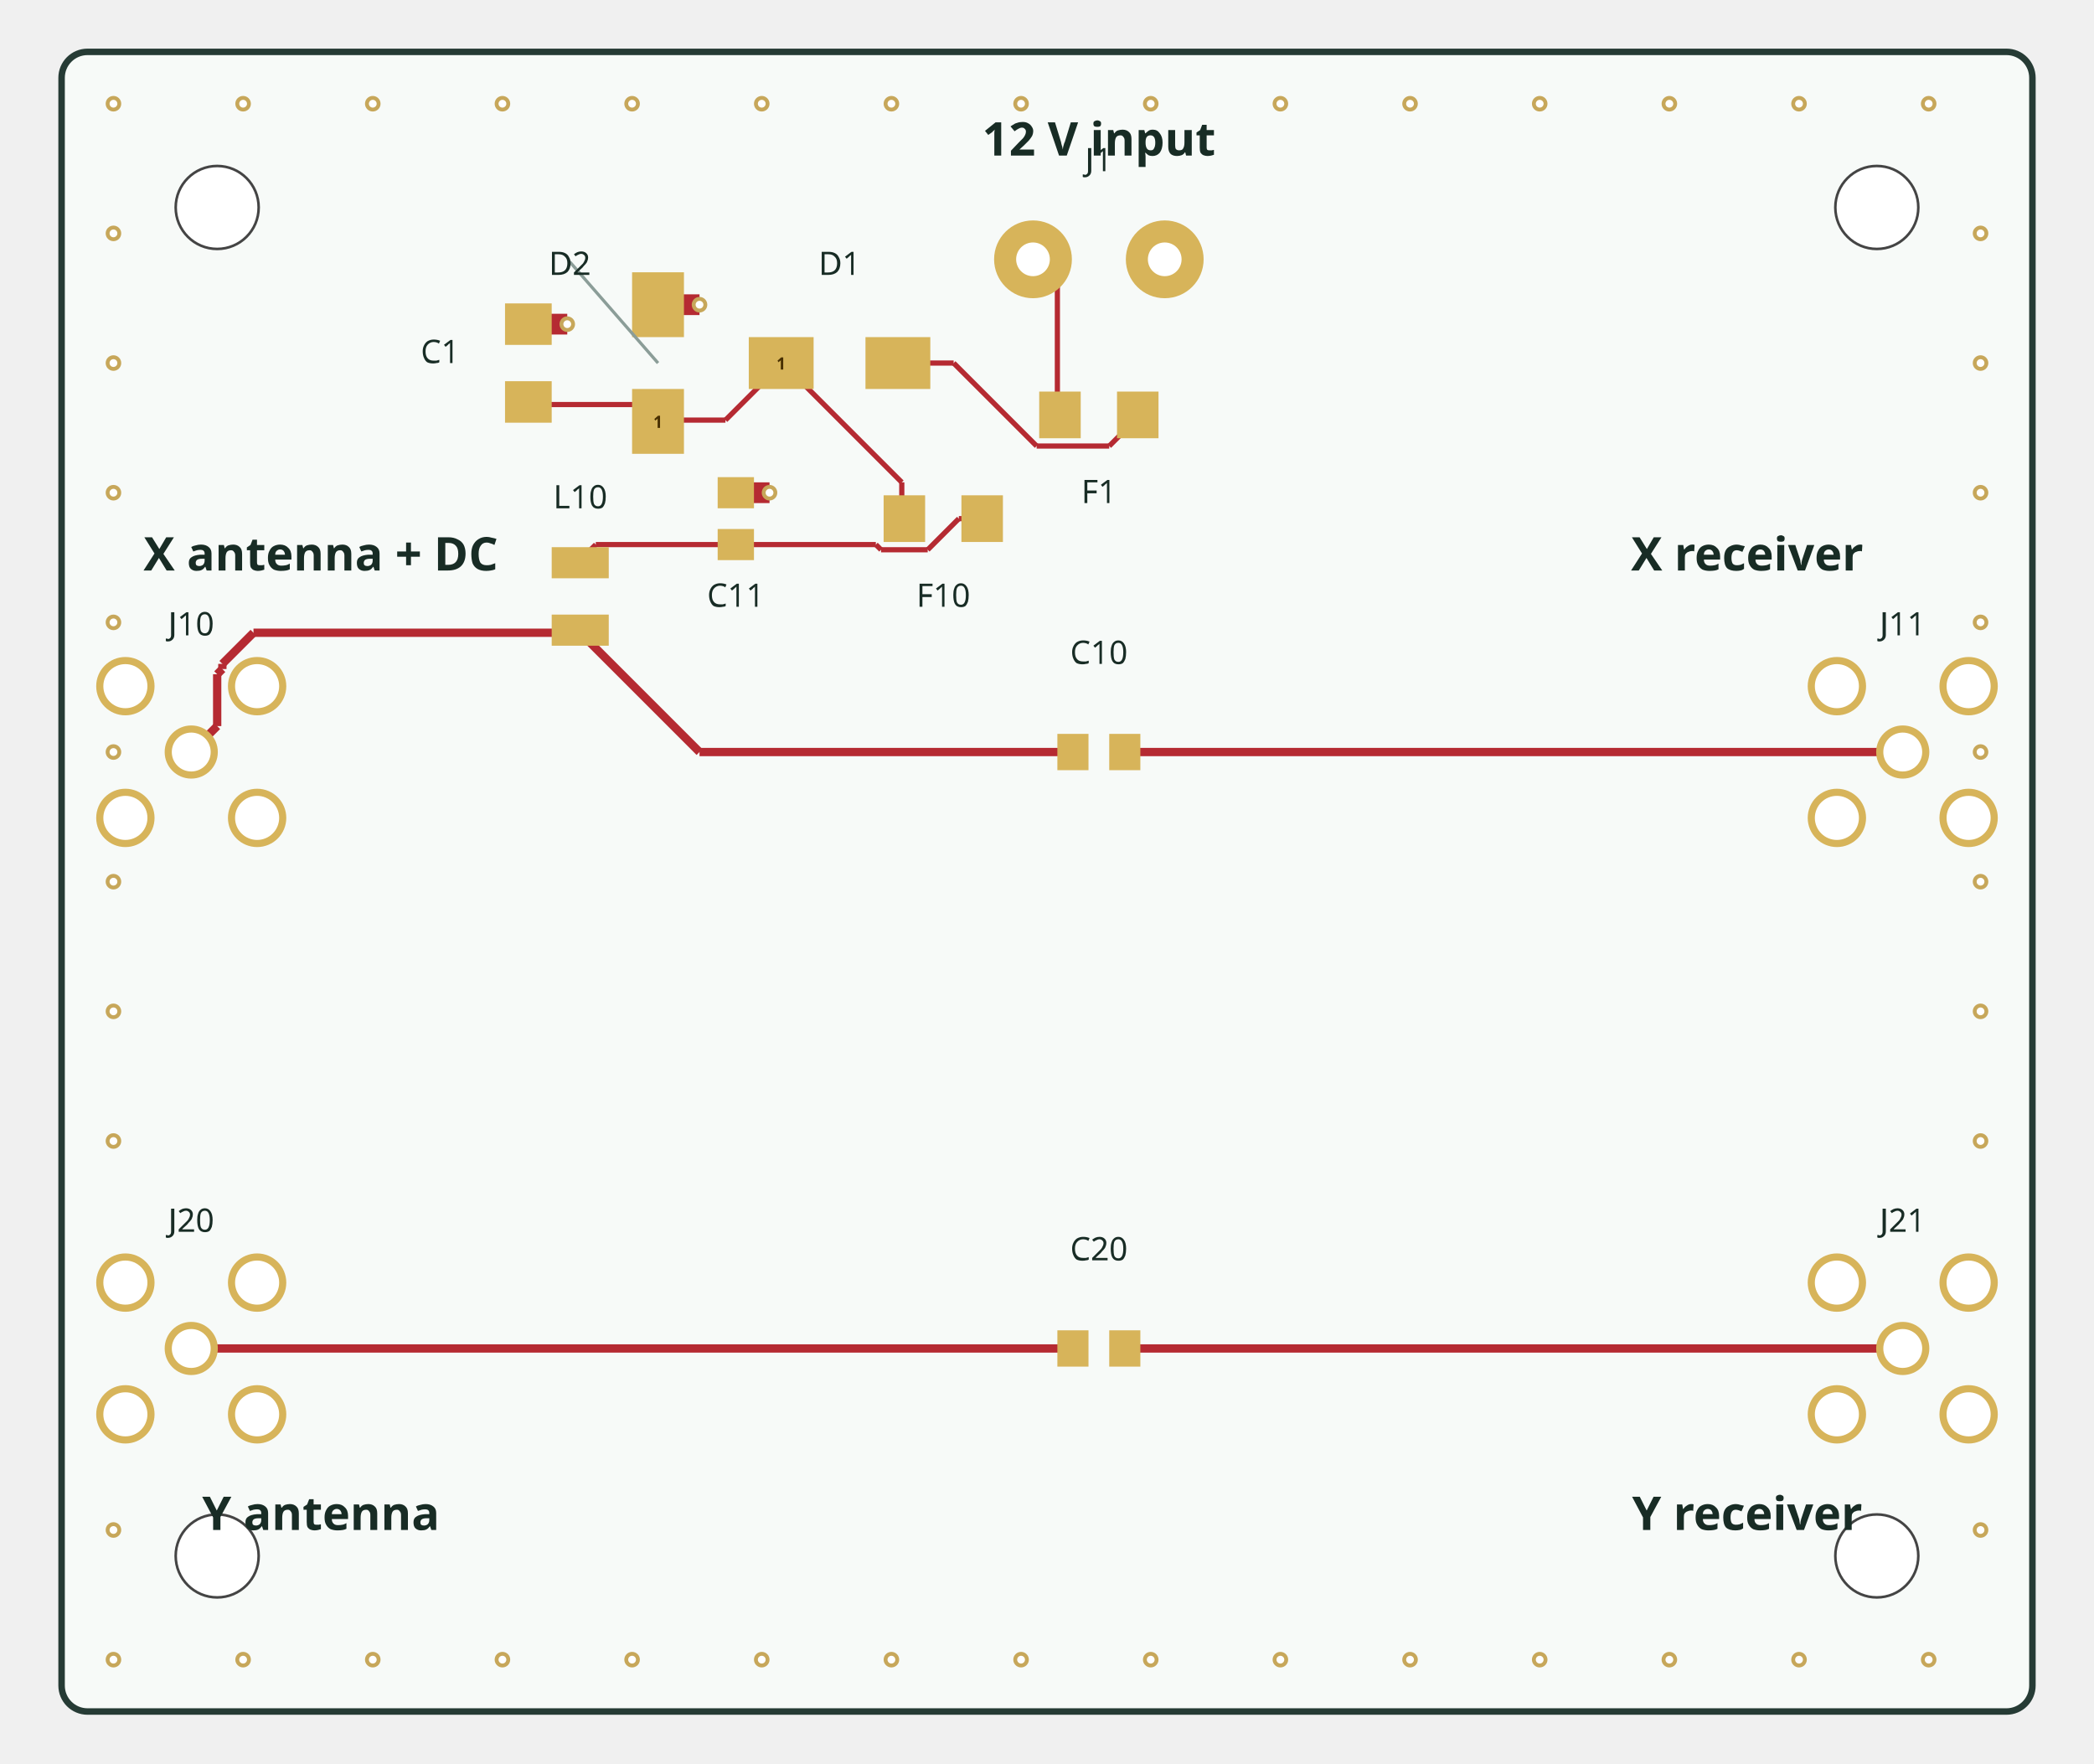
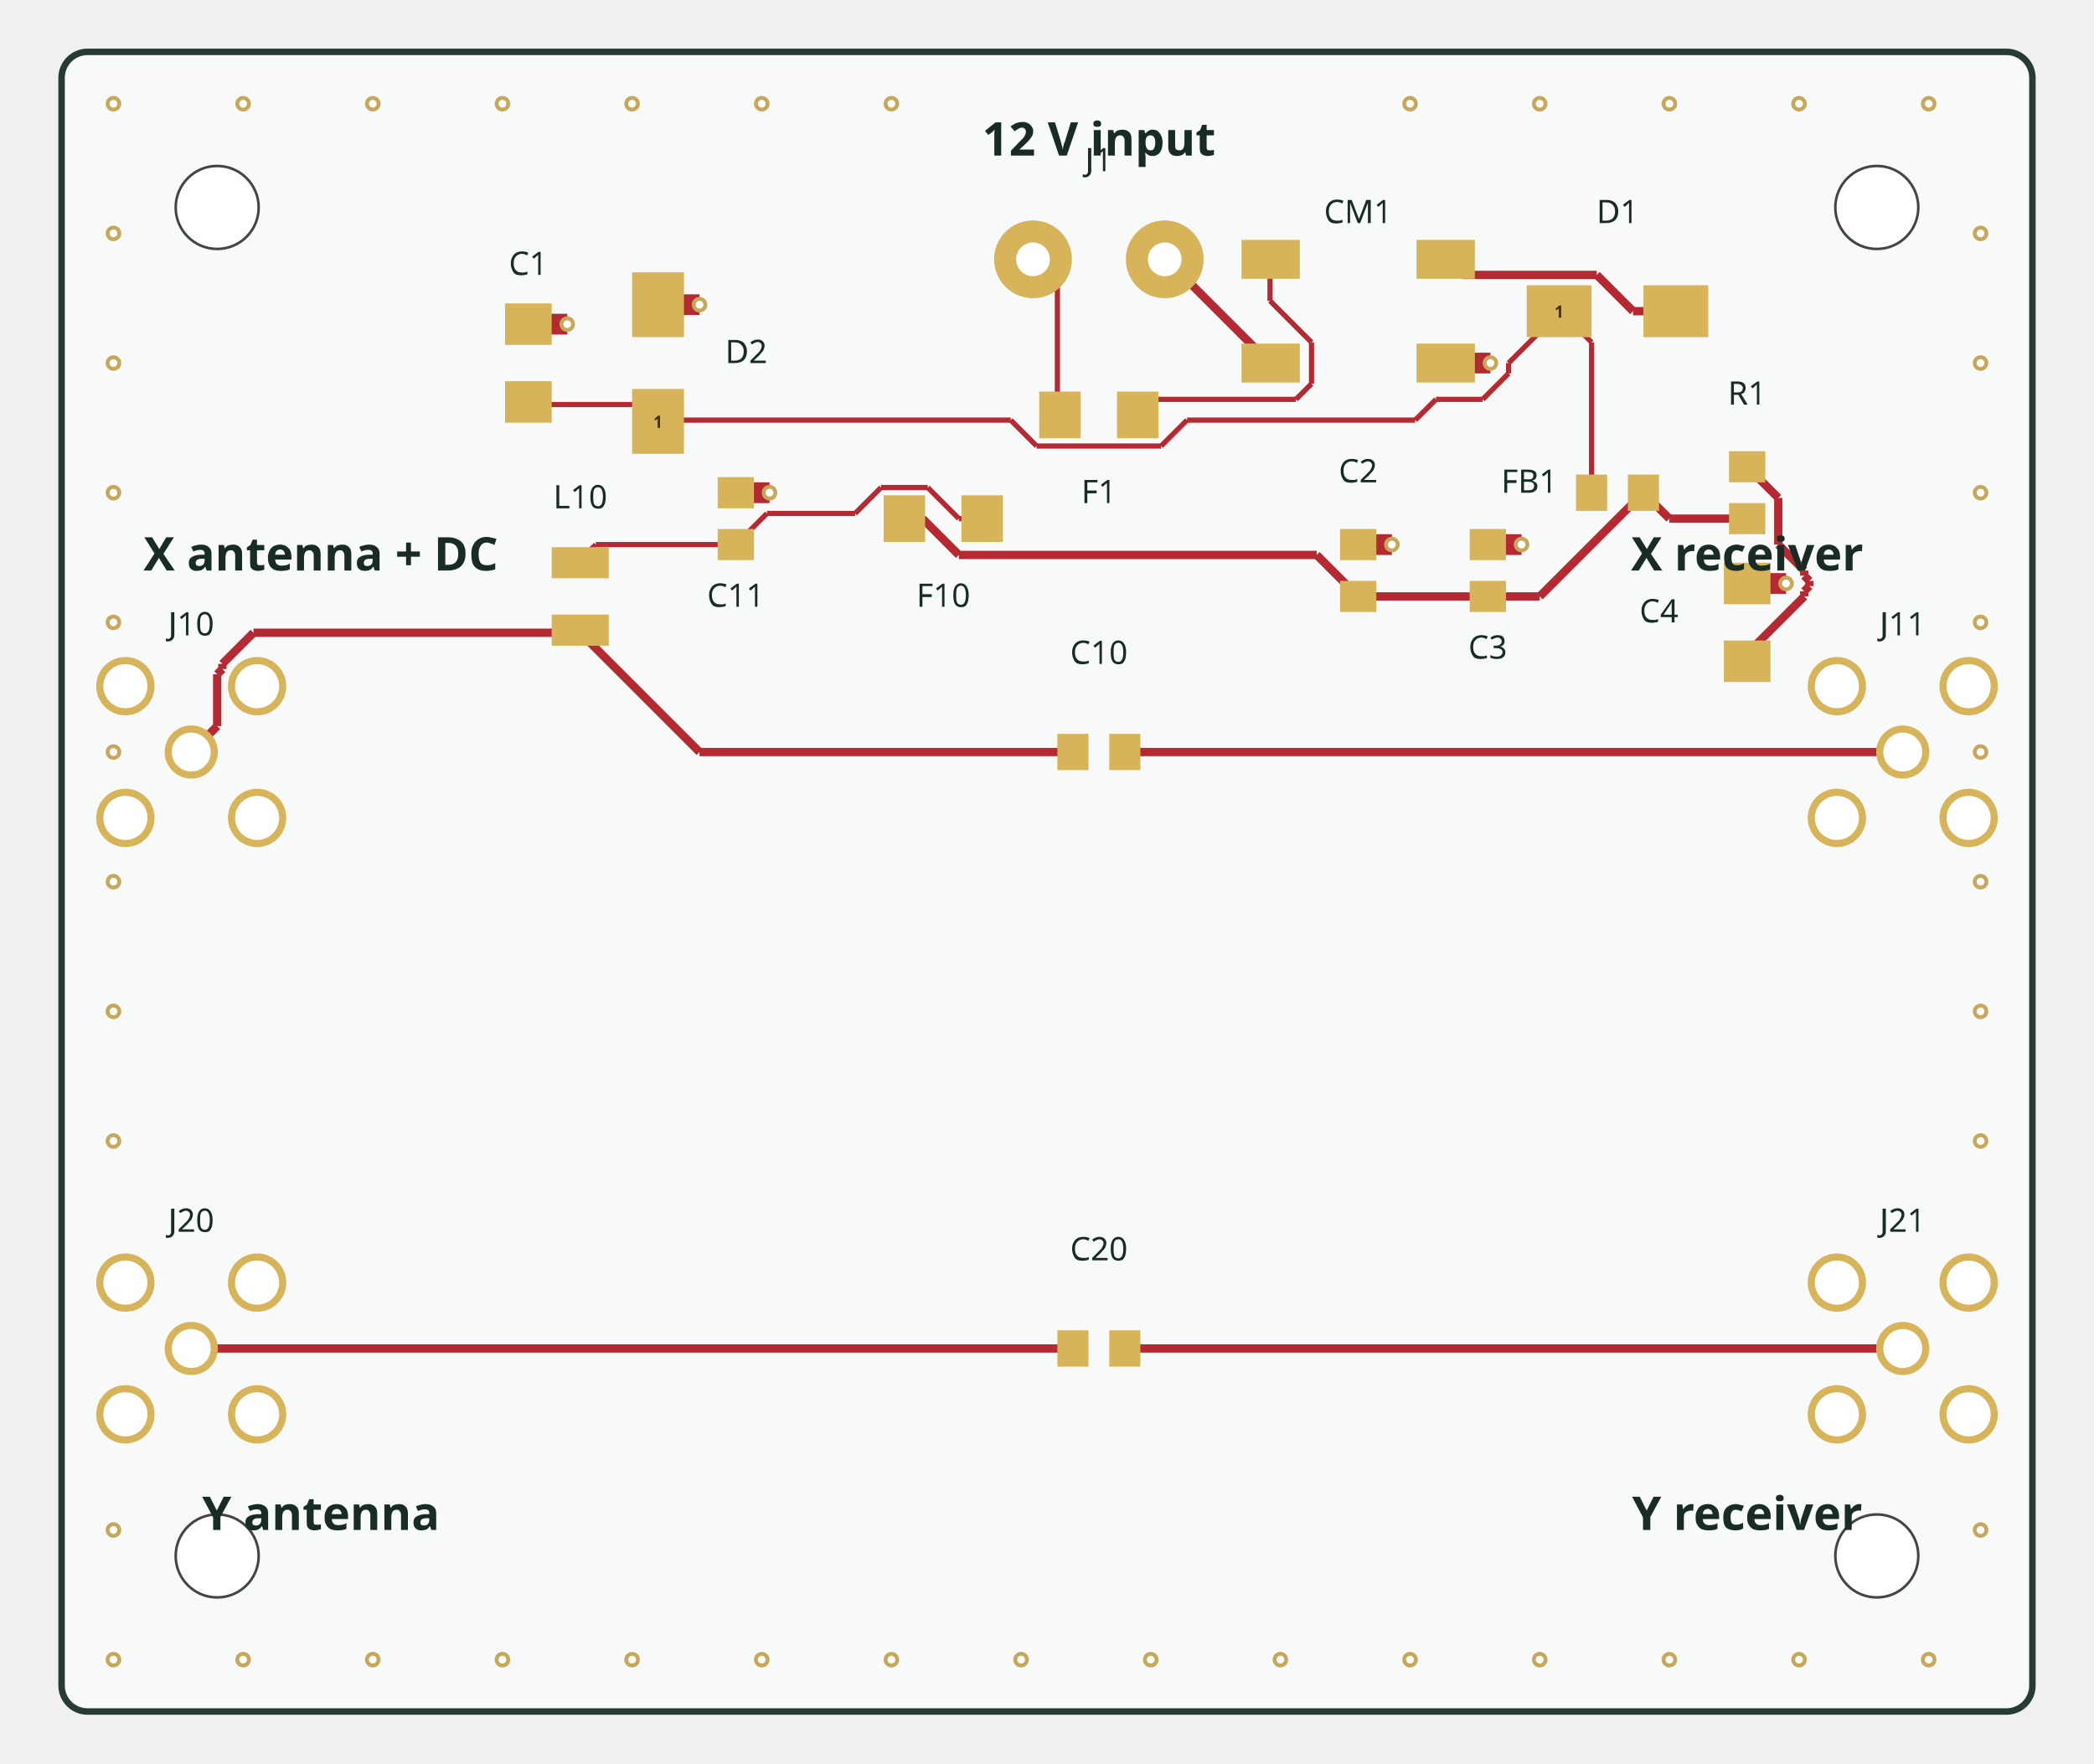
<svg xmlns="http://www.w3.org/2000/svg" width="532" height="448" viewBox="-2 -2 80 68">
  <rect x="0" y="0" width="76" height="64" rx="1" fill="#f7faf8" stroke="#263b35" stroke-width=".25" />
+   <path d="M 53.375 12.0 L 55.1 12.0" stroke="#b52a32" stroke-width="0.8" />
+   <path d="M 50.0 19.0 L 51.3 19.0" stroke="#b52a32" stroke-width="0.8" />
+   <path d="M 55.0 19.0 L 56.3 19.0" stroke="#b52a32" stroke-width="0.8" />
+   <path d="M 65.0 20.5 L 66.5 20.5" stroke="#b52a32" stroke-width="0.8" />
  <path d="M 23.0 9.75 L 24.6 9.75" stroke="#b52a32" stroke-width="0.8" />
  <path d="M 18.0 10.5 L 19.5 10.5" stroke="#b52a32" stroke-width="0.8" />
  <path d="M 26.0 17.0 L 27.3 17.0" stroke="#b52a32" stroke-width="0.8" />
+   <path d="M 61.0 17.0 L 62.0 18.0" stroke="#b52a32" stroke-width="0.32" />
+   <path d="M 62.0 18.0 L 65.0 18.0" stroke="#b52a32" stroke-width="0.32" />
+   <path d="M 61.0 17.0 L 57.0 21.0" stroke="#b52a32" stroke-width="0.32" />
+   <path d="M 57.0 21.0 L 55.0 21.0" stroke="#b52a32" stroke-width="0.32" />
+   <path d="M 55.0 21.0 L 50.0 21.0" stroke="#b52a32" stroke-width="0.32" />
+   <path d="M 50.0 21.0 L 48.4 19.4" stroke="#b52a32" stroke-width="0.32" />
+   <path d="M 48.4 19.4 L 34.6 19.4" stroke="#b52a32" stroke-width="0.32" />
+   <path d="M 34.6 19.4 L 33.2 18.0" stroke="#b52a32" stroke-width="0.32" />
+   <path d="M 33.2 18.0 L 32.5 18.0" stroke="#b52a32" stroke-width="0.32" />
  <path d="M 5.0 27.0 L 6.0 26.0" stroke="#b52a32" stroke-width="0.32" />
  <path d="M 6.0 26.0 L 6.0 24.0" stroke="#b52a32" stroke-width="0.32" />
  <path d="M 6.0 24.0 L 6.2 23.8" stroke="#b52a32" stroke-width="0.32" />
  <path d="M 6.2 23.8 L 6.2 23.6" stroke="#b52a32" stroke-width="0.32" />
  <path d="M 6.2 23.6 L 7.4 22.4" stroke="#b52a32" stroke-width="0.32" />
  <path d="M 7.4 22.4 L 20.0 22.4" stroke="#b52a32" stroke-width="0.32" />
  <path d="M 20.0 22.4 L 20.0 22.3" stroke="#b52a32" stroke-width="0.32" />
  <path d="M 20.0 22.3 L 20.0 22.4" stroke="#b52a32" stroke-width="0.32" />
  <path d="M 20.0 22.4 L 24.6 27.0" stroke="#b52a32" stroke-width="0.32" />
  <path d="M 24.6 27.0 L 39.0 27.0" stroke="#b52a32" stroke-width="0.32" />
+   <path d="M 42.54 8.0 L 42.6 8.0" stroke="#b52a32" stroke-width="0.32" />
+   <path d="M 42.6 8.0 L 46.6 12.0" stroke="#b52a32" stroke-width="0.32" />
+   <path d="M 46.6 12.0 L 46.625 12.0" stroke="#b52a32" stroke-width="0.32" />
+   <path d="M 53.375 8.0 L 53.4 8.0" stroke="#b52a32" stroke-width="0.32" />
+   <path d="M 53.4 8.0 L 54.0 8.6" stroke="#b52a32" stroke-width="0.32" />
+   <path d="M 54.0 8.6 L 59.2 8.6" stroke="#b52a32" stroke-width="0.32" />
+   <path d="M 59.2 8.6 L 60.6 10.0" stroke="#b52a32" stroke-width="0.32" />
+   <path d="M 60.6 10.0 L 62.25 10.0" stroke="#b52a32" stroke-width="0.32" />
+   <path d="M 65.0 16.0 L 66.2 17.2" stroke="#b52a32" stroke-width="0.32" />
+   <path d="M 66.2 17.2 L 66.2 19.0" stroke="#b52a32" stroke-width="0.32" />
+   <path d="M 66.2 19.0 L 67.2 20.0" stroke="#b52a32" stroke-width="0.32" />
+   <path d="M 67.2 20.0 L 67.2 20.2" stroke="#b52a32" stroke-width="0.32" />
+   <path d="M 67.2 20.2 L 67.4 20.4" stroke="#b52a32" stroke-width="0.32" />
+   <path d="M 67.4 20.4 L 67.4 20.6" stroke="#b52a32" stroke-width="0.32" />
+   <path d="M 67.4 20.6 L 67.2 20.8" stroke="#b52a32" stroke-width="0.32" />
+   <path d="M 67.2 20.8 L 67.2 21.0" stroke="#b52a32" stroke-width="0.32" />
+   <path d="M 67.2 21.0 L 65.0 23.2" stroke="#b52a32" stroke-width="0.32" />
+   <path d="M 65.0 23.2 L 65.0 23.5" stroke="#b52a32" stroke-width="0.32" />
  <path d="M 71.0 27.0 L 41.0 27.0" stroke="#b52a32" stroke-width="0.32" />
  <path d="M 5.0 50.0 L 39.0 50.0" stroke="#b52a32" stroke-width="0.32" />
  <path d="M 71.0 50.0 L 41.0 50.0" stroke="#b52a32" stroke-width="0.32" />
-   <path d="M 27.75 12.0 L 27.8 12.0" stroke="#b52a32" stroke-width="0.2" />
-   <path d="M 27.8 12.0 L 25.6 14.2" stroke="#b52a32" stroke-width="0.2" />
-   <path d="M 25.6 14.2 L 23.0 14.2" stroke="#b52a32" stroke-width="0.2" />
+   <path d="M 57.75 10.0 L 57.8 10.0" stroke="#b52a32" stroke-width="0.2" />
+   <path d="M 57.8 10.0 L 59.0 11.2" stroke="#b52a32" stroke-width="0.2" />
+   <path d="M 59.0 11.2 L 59.0 17.0" stroke="#b52a32" stroke-width="0.2" />
+   <path d="M 57.75 10.0 L 57.8 10.0" stroke="#b52a32" stroke-width="0.2" />
+   <path d="M 57.8 10.0 L 55.8 12.0" stroke="#b52a32" stroke-width="0.2" />
+   <path d="M 55.8 12.0 L 55.8 12.4" stroke="#b52a32" stroke-width="0.2" />
+   <path d="M 55.8 12.4 L 54.8 13.4" stroke="#b52a32" stroke-width="0.2" />
+   <path d="M 54.8 13.4 L 53.0 13.4" stroke="#b52a32" stroke-width="0.2" />
+   <path d="M 53.0 13.4 L 52.2 14.2" stroke="#b52a32" stroke-width="0.2" />
+   <path d="M 52.2 14.2 L 43.4 14.2" stroke="#b52a32" stroke-width="0.2" />
+   <path d="M 43.4 14.2 L 42.4 15.2" stroke="#b52a32" stroke-width="0.2" />
+   <path d="M 42.4 15.2 L 37.6 15.2" stroke="#b52a32" stroke-width="0.2" />
+   <path d="M 37.6 15.2 L 36.6 14.2" stroke="#b52a32" stroke-width="0.2" />
+   <path d="M 36.6 14.2 L 23.0 14.2" stroke="#b52a32" stroke-width="0.2" />
  <path d="M 23.0 14.2 L 23.0 14.25" stroke="#b52a32" stroke-width="0.2" />
  <path d="M 23.0 14.25 L 23.0 14.2" stroke="#b52a32" stroke-width="0.2" />
  <path d="M 23.0 14.2 L 22.4 13.6" stroke="#b52a32" stroke-width="0.2" />
  <path d="M 22.4 13.6 L 18.0 13.6" stroke="#b52a32" stroke-width="0.2" />
  <path d="M 18.0 13.6 L 18.0 13.5" stroke="#b52a32" stroke-width="0.2" />
-   <path d="M 27.75 12.0 L 27.8 12.0" stroke="#b52a32" stroke-width="0.2" />
-   <path d="M 27.8 12.0 L 32.4 16.6" stroke="#b52a32" stroke-width="0.2" />
-   <path d="M 32.4 16.6 L 32.4 18.0" stroke="#b52a32" stroke-width="0.2" />
-   <path d="M 32.4 18.0 L 32.5 18.0" stroke="#b52a32" stroke-width="0.2" />
  <path d="M 20.0 19.7 L 20.0 19.6" stroke="#b52a32" stroke-width="0.2" />
  <path d="M 20.0 19.6 L 20.6 19.0" stroke="#b52a32" stroke-width="0.2" />
  <path d="M 20.6 19.0 L 26.0 19.0" stroke="#b52a32" stroke-width="0.2" />
-   <path d="M 26.0 19.0 L 31.4 19.0" stroke="#b52a32" stroke-width="0.2" />
-   <path d="M 31.4 19.0 L 31.6 19.2" stroke="#b52a32" stroke-width="0.2" />
-   <path d="M 31.6 19.2 L 33.4 19.2" stroke="#b52a32" stroke-width="0.2" />
-   <path d="M 33.4 19.2 L 34.6 18.0" stroke="#b52a32" stroke-width="0.2" />
+   <path d="M 26.0 19.0 L 27.2 17.8" stroke="#b52a32" stroke-width="0.2" />
+   <path d="M 27.2 17.8 L 30.6 17.8" stroke="#b52a32" stroke-width="0.2" />
+   <path d="M 30.6 17.8 L 31.6 16.8" stroke="#b52a32" stroke-width="0.2" />
+   <path d="M 31.6 16.8 L 33.4 16.8" stroke="#b52a32" stroke-width="0.2" />
+   <path d="M 33.4 16.8 L 34.6 18.0" stroke="#b52a32" stroke-width="0.2" />
  <path d="M 34.6 18.0 L 35.5 18.0" stroke="#b52a32" stroke-width="0.2" />
  <path d="M 37.46 8.0 L 37.4 8.0" stroke="#b52a32" stroke-width="0.2" />
  <path d="M 37.4 8.0 L 38.4 9.0" stroke="#b52a32" stroke-width="0.2" />
  <path d="M 38.4 9.0 L 38.4 14.0" stroke="#b52a32" stroke-width="0.2" />
  <path d="M 38.4 14.0 L 38.5 14.0" stroke="#b52a32" stroke-width="0.2" />
  <path d="M 41.5 14.0 L 41.6 14.0" stroke="#b52a32" stroke-width="0.2" />
-   <path d="M 41.6 14.0 L 40.4 15.2" stroke="#b52a32" stroke-width="0.2" />
-   <path d="M 40.4 15.2 L 37.6 15.2" stroke="#b52a32" stroke-width="0.2" />
-   <path d="M 37.6 15.2 L 34.4 12.0" stroke="#b52a32" stroke-width="0.2" />
-   <path d="M 34.4 12.0 L 32.25 12.0" stroke="#b52a32" stroke-width="0.2" />
+   <path d="M 41.6 14.0 L 42.2 13.4" stroke="#b52a32" stroke-width="0.2" />
+   <path d="M 42.2 13.4 L 47.6 13.4" stroke="#b52a32" stroke-width="0.2" />
+   <path d="M 47.6 13.4 L 48.2 12.8" stroke="#b52a32" stroke-width="0.2" />
+   <path d="M 48.2 12.8 L 48.2 11.2" stroke="#b52a32" stroke-width="0.2" />
+   <path d="M 48.2 11.2 L 46.6 9.6" stroke="#b52a32" stroke-width="0.2" />
+   <path d="M 46.6 9.6 L 46.6 8.0" stroke="#b52a32" stroke-width="0.2" />
+   <path d="M 46.6 8.0 L 46.625 8.0" stroke="#b52a32" stroke-width="0.2" />
  <circle cx="37.46" cy="8.0" r="1.5" fill="#d7b45a" />
  <circle cx="37.46" cy="8.0" r="0.65" fill="white" />
  <circle cx="42.54" cy="8.0" r="1.5" fill="#d7b45a" />
  <circle cx="42.54" cy="8.0" r="0.65" fill="white" />
  <rect x="37.7" y="13.1" width="1.6" height="1.8" fill="#d7b45a" />
  <rect x="40.7" y="13.1" width="1.6" height="1.8" fill="#d7b45a" />
-   <rect x="26.5" y="11.0" width="2.5" height="2.0" fill="#d7b45a" />
-   <rect x="31.0" y="11.0" width="2.5" height="2.0" fill="#d7b45a" />
+   <rect x="45.5" y="7.25" width="2.25" height="1.5" fill="#d7b45a" />
+   <rect x="45.5" y="11.25" width="2.25" height="1.5" fill="#d7b45a" />
+   <rect x="52.25" y="11.25" width="2.25" height="1.5" fill="#d7b45a" />
+   <rect x="52.25" y="7.25" width="2.25" height="1.5" fill="#d7b45a" />
+   <rect x="56.5" y="9.0" width="2.5" height="2.0" fill="#d7b45a" />
+   <rect x="61.0" y="9.0" width="2.5" height="2.0" fill="#d7b45a" />
+   <rect x="58.4" y="16.3" width="1.2" height="1.4" fill="#d7b45a" />
+   <rect x="60.4" y="16.3" width="1.2" height="1.4" fill="#d7b45a" />
+   <rect x="49.3" y="20.4" width="1.4" height="1.2" fill="#d7b45a" />
+   <rect x="49.3" y="18.4" width="1.4" height="1.2" fill="#d7b45a" />
+   <rect x="54.3" y="20.4" width="1.4" height="1.2" fill="#d7b45a" />
+   <rect x="54.3" y="18.4" width="1.4" height="1.2" fill="#d7b45a" />
+   <rect x="64.3" y="17.4" width="1.4" height="1.2" fill="#d7b45a" />
+   <rect x="64.3" y="15.4" width="1.4" height="1.2" fill="#d7b45a" />
+   <rect x="64.1" y="22.7" width="1.8" height="1.6" fill="#d7b45a" />
+   <rect x="64.1" y="19.7" width="1.8" height="1.6" fill="#d7b45a" />
  <rect x="22.0" y="13.0" width="2.0" height="2.5" fill="#d7b45a" />
  <rect x="22.0" y="8.5" width="2.0" height="2.5" fill="#d7b45a" />
  <rect x="17.1" y="12.7" width="1.8" height="1.6" fill="#d7b45a" />
  <rect x="17.1" y="9.7" width="1.8" height="1.6" fill="#d7b45a" />
  <circle cx="5.0" cy="27.0" r="1.025" fill="#d7b45a" />
  <circle cx="5.0" cy="27.0" r="0.75" fill="white" />
  <circle cx="7.54" cy="29.54" r="1.125" fill="#d7b45a" />
  <circle cx="7.54" cy="29.54" r="0.85" fill="white" />
  <circle cx="7.54" cy="24.46" r="1.125" fill="#d7b45a" />
  <circle cx="7.54" cy="24.46" r="0.85" fill="white" />
  <circle cx="2.46" cy="24.46" r="1.125" fill="#d7b45a" />
  <circle cx="2.46" cy="24.46" r="0.85" fill="white" />
  <circle cx="2.46" cy="29.54" r="1.125" fill="#d7b45a" />
  <circle cx="2.46" cy="29.54" r="0.85" fill="white" />
  <circle cx="71.0" cy="27.0" r="1.025" fill="#d7b45a" />
  <circle cx="71.0" cy="27.0" r="0.75" fill="white" />
  <circle cx="68.46" cy="24.46" r="1.125" fill="#d7b45a" />
  <circle cx="68.46" cy="24.46" r="0.85" fill="white" />
  <circle cx="68.46" cy="29.54" r="1.125" fill="#d7b45a" />
  <circle cx="68.46" cy="29.54" r="0.85" fill="white" />
  <circle cx="73.54" cy="29.54" r="1.125" fill="#d7b45a" />
  <circle cx="73.54" cy="29.54" r="0.85" fill="white" />
  <circle cx="73.54" cy="24.46" r="1.125" fill="#d7b45a" />
  <circle cx="73.54" cy="24.46" r="0.85" fill="white" />
  <rect x="38.4" y="26.3" width="1.2" height="1.4" fill="#d7b45a" />
  <rect x="40.4" y="26.3" width="1.2" height="1.4" fill="#d7b45a" />
  <rect x="18.9" y="21.7" width="2.2" height="1.2" fill="#d7b45a" />
  <rect x="18.9" y="19.1" width="2.2" height="1.2" fill="#d7b45a" />
  <rect x="25.3" y="18.4" width="1.4" height="1.2" fill="#d7b45a" />
  <rect x="25.3" y="16.4" width="1.4" height="1.2" fill="#d7b45a" />
  <rect x="31.7" y="17.1" width="1.6" height="1.8" fill="#d7b45a" />
  <rect x="34.7" y="17.1" width="1.6" height="1.8" fill="#d7b45a" />
  <circle cx="5.0" cy="50.0" r="1.025" fill="#d7b45a" />
  <circle cx="5.0" cy="50.0" r="0.75" fill="white" />
  <circle cx="7.54" cy="52.54" r="1.125" fill="#d7b45a" />
  <circle cx="7.54" cy="52.54" r="0.85" fill="white" />
  <circle cx="7.54" cy="47.46" r="1.125" fill="#d7b45a" />
  <circle cx="7.54" cy="47.46" r="0.85" fill="white" />
  <circle cx="2.46" cy="47.46" r="1.125" fill="#d7b45a" />
  <circle cx="2.46" cy="47.46" r="0.85" fill="white" />
  <circle cx="2.46" cy="52.54" r="1.125" fill="#d7b45a" />
  <circle cx="2.46" cy="52.54" r="0.85" fill="white" />
  <circle cx="71.0" cy="50.0" r="1.025" fill="#d7b45a" />
  <circle cx="71.0" cy="50.0" r="0.75" fill="white" />
  <circle cx="68.46" cy="47.46" r="1.125" fill="#d7b45a" />
  <circle cx="68.46" cy="47.46" r="0.85" fill="white" />
  <circle cx="68.46" cy="52.54" r="1.125" fill="#d7b45a" />
  <circle cx="68.46" cy="52.54" r="0.85" fill="white" />
  <circle cx="73.54" cy="52.54" r="1.125" fill="#d7b45a" />
  <circle cx="73.54" cy="52.54" r="0.85" fill="white" />
  <circle cx="73.54" cy="47.46" r="1.125" fill="#d7b45a" />
  <circle cx="73.54" cy="47.46" r="0.85" fill="white" />
  <rect x="38.4" y="49.3" width="1.2" height="1.4" fill="#d7b45a" />
  <rect x="40.4" y="49.3" width="1.2" height="1.4" fill="#d7b45a" />
+   <circle cx="55.1" cy="12.0" r=".3" fill="#c7a75a" />
+   <circle cx="55.1" cy="12.0" r=".15" fill="white" />
+   <circle cx="51.3" cy="19.0" r=".3" fill="#c7a75a" />
+   <circle cx="51.3" cy="19.0" r=".15" fill="white" />
+   <circle cx="56.3" cy="19.0" r=".3" fill="#c7a75a" />
+   <circle cx="56.3" cy="19.0" r=".15" fill="white" />
+   <circle cx="66.5" cy="20.5" r=".3" fill="#c7a75a" />
+   <circle cx="66.5" cy="20.5" r=".15" fill="white" />
  <circle cx="24.6" cy="9.75" r=".3" fill="#c7a75a" />
  <circle cx="24.6" cy="9.75" r=".15" fill="white" />
  <circle cx="19.5" cy="10.5" r=".3" fill="#c7a75a" />
  <circle cx="19.5" cy="10.5" r=".15" fill="white" />
  <circle cx="27.3" cy="17.0" r=".3" fill="#c7a75a" />
  <circle cx="27.3" cy="17.0" r=".15" fill="white" />
  <circle cx="2.0" cy="2.0" r=".3" fill="#c7a75a" />
  <circle cx="2.0" cy="2.0" r=".15" fill="white" />
  <circle cx="2.0" cy="62.0" r=".3" fill="#c7a75a" />
  <circle cx="2.0" cy="62.0" r=".15" fill="white" />
  <circle cx="7.0" cy="2.0" r=".3" fill="#c7a75a" />
  <circle cx="7.0" cy="2.0" r=".15" fill="white" />
  <circle cx="7.0" cy="62.0" r=".3" fill="#c7a75a" />
  <circle cx="7.0" cy="62.0" r=".15" fill="white" />
  <circle cx="12.0" cy="2.0" r=".3" fill="#c7a75a" />
  <circle cx="12.0" cy="2.0" r=".15" fill="white" />
  <circle cx="12.0" cy="62.0" r=".3" fill="#c7a75a" />
  <circle cx="12.0" cy="62.0" r=".15" fill="white" />
  <circle cx="17.0" cy="2.0" r=".3" fill="#c7a75a" />
  <circle cx="17.0" cy="2.0" r=".15" fill="white" />
  <circle cx="17.0" cy="62.0" r=".3" fill="#c7a75a" />
  <circle cx="17.0" cy="62.0" r=".15" fill="white" />
  <circle cx="22.0" cy="2.0" r=".3" fill="#c7a75a" />
  <circle cx="22.0" cy="2.0" r=".15" fill="white" />
  <circle cx="22.0" cy="62.0" r=".3" fill="#c7a75a" />
  <circle cx="22.0" cy="62.0" r=".15" fill="white" />
  <circle cx="27.0" cy="2.0" r=".3" fill="#c7a75a" />
  <circle cx="27.0" cy="2.0" r=".15" fill="white" />
  <circle cx="27.0" cy="62.0" r=".3" fill="#c7a75a" />
  <circle cx="27.0" cy="62.0" r=".15" fill="white" />
  <circle cx="32.0" cy="2.0" r=".3" fill="#c7a75a" />
  <circle cx="32.0" cy="2.0" r=".15" fill="white" />
  <circle cx="32.0" cy="62.0" r=".3" fill="#c7a75a" />
  <circle cx="32.0" cy="62.0" r=".15" fill="white" />
-   <circle cx="37.0" cy="2.0" r=".3" fill="#c7a75a" />
-   <circle cx="37.0" cy="2.0" r=".15" fill="white" />
  <circle cx="37.0" cy="62.0" r=".3" fill="#c7a75a" />
  <circle cx="37.0" cy="62.0" r=".15" fill="white" />
-   <circle cx="42.0" cy="2.0" r=".3" fill="#c7a75a" />
-   <circle cx="42.0" cy="2.0" r=".15" fill="white" />
  <circle cx="42.0" cy="62.0" r=".3" fill="#c7a75a" />
  <circle cx="42.0" cy="62.0" r=".15" fill="white" />
-   <circle cx="47.0" cy="2.0" r=".3" fill="#c7a75a" />
-   <circle cx="47.0" cy="2.0" r=".15" fill="white" />
  <circle cx="47.0" cy="62.0" r=".3" fill="#c7a75a" />
  <circle cx="47.0" cy="62.0" r=".15" fill="white" />
  <circle cx="52.0" cy="2.0" r=".3" fill="#c7a75a" />
  <circle cx="52.0" cy="2.0" r=".15" fill="white" />
  <circle cx="52.0" cy="62.0" r=".3" fill="#c7a75a" />
  <circle cx="52.0" cy="62.0" r=".15" fill="white" />
  <circle cx="57.0" cy="2.0" r=".3" fill="#c7a75a" />
  <circle cx="57.0" cy="2.0" r=".15" fill="white" />
  <circle cx="57.0" cy="62.0" r=".3" fill="#c7a75a" />
  <circle cx="57.0" cy="62.0" r=".15" fill="white" />
  <circle cx="62.0" cy="2.0" r=".3" fill="#c7a75a" />
  <circle cx="62.0" cy="2.0" r=".15" fill="white" />
  <circle cx="62.0" cy="62.0" r=".3" fill="#c7a75a" />
  <circle cx="62.0" cy="62.0" r=".15" fill="white" />
  <circle cx="67.0" cy="2.0" r=".3" fill="#c7a75a" />
  <circle cx="67.0" cy="2.0" r=".15" fill="white" />
  <circle cx="67.0" cy="62.0" r=".3" fill="#c7a75a" />
  <circle cx="67.0" cy="62.0" r=".15" fill="white" />
  <circle cx="72.0" cy="2.0" r=".3" fill="#c7a75a" />
  <circle cx="72.0" cy="2.0" r=".15" fill="white" />
  <circle cx="72.0" cy="62.0" r=".3" fill="#c7a75a" />
  <circle cx="72.0" cy="62.0" r=".15" fill="white" />
  <circle cx="2.0" cy="7.0" r=".3" fill="#c7a75a" />
  <circle cx="2.0" cy="7.0" r=".15" fill="white" />
  <circle cx="74.0" cy="7.0" r=".3" fill="#c7a75a" />
  <circle cx="74.0" cy="7.0" r=".15" fill="white" />
  <circle cx="2.0" cy="12.0" r=".3" fill="#c7a75a" />
  <circle cx="2.0" cy="12.0" r=".15" fill="white" />
  <circle cx="74.0" cy="12.0" r=".3" fill="#c7a75a" />
  <circle cx="74.0" cy="12.0" r=".15" fill="white" />
  <circle cx="2.0" cy="17.0" r=".3" fill="#c7a75a" />
  <circle cx="2.0" cy="17.0" r=".15" fill="white" />
  <circle cx="74.0" cy="17.0" r=".3" fill="#c7a75a" />
  <circle cx="74.0" cy="17.0" r=".15" fill="white" />
  <circle cx="2.0" cy="22.0" r=".3" fill="#c7a75a" />
  <circle cx="2.0" cy="22.0" r=".15" fill="white" />
  <circle cx="74.0" cy="22.0" r=".3" fill="#c7a75a" />
  <circle cx="74.0" cy="22.0" r=".15" fill="white" />
  <circle cx="2.0" cy="27.0" r=".3" fill="#c7a75a" />
  <circle cx="2.0" cy="27.0" r=".15" fill="white" />
  <circle cx="74.0" cy="27.0" r=".3" fill="#c7a75a" />
  <circle cx="74.0" cy="27.0" r=".15" fill="white" />
  <circle cx="2.0" cy="32.0" r=".3" fill="#c7a75a" />
  <circle cx="2.0" cy="32.0" r=".15" fill="white" />
  <circle cx="74.0" cy="32.0" r=".3" fill="#c7a75a" />
  <circle cx="74.0" cy="32.0" r=".15" fill="white" />
  <circle cx="2.0" cy="37.0" r=".3" fill="#c7a75a" />
  <circle cx="2.0" cy="37.0" r=".15" fill="white" />
  <circle cx="74.0" cy="37.0" r=".3" fill="#c7a75a" />
  <circle cx="74.0" cy="37.0" r=".15" fill="white" />
  <circle cx="2.0" cy="42.0" r=".3" fill="#c7a75a" />
  <circle cx="2.0" cy="42.0" r=".15" fill="white" />
  <circle cx="74.0" cy="42.0" r=".3" fill="#c7a75a" />
  <circle cx="74.0" cy="42.0" r=".15" fill="white" />
  <circle cx="2.0" cy="57.0" r=".3" fill="#c7a75a" />
  <circle cx="2.0" cy="57.0" r=".15" fill="white" />
  <circle cx="74.0" cy="57.0" r=".3" fill="#c7a75a" />
  <circle cx="74.0" cy="57.0" r=".15" fill="white" />
  <text x="40.0" y="4.6" text-anchor="middle" font-family="sans-serif" font-size="1.25" fill="#182c25">J1</text>
  <text x="40.0" y="17.4" text-anchor="middle" font-family="sans-serif" font-size="1.25" fill="#182c25">F1</text>
-   <text x="30.0" y="8.6" text-anchor="middle" font-family="sans-serif" font-size="1.25" fill="#182c25">D1</text>
-   <path d="M 23 12 L 19.6 8.1" stroke="#8b9d98" stroke-width=".12" fill="none" />
-   <text x="19.6" y="8.6" text-anchor="middle" font-family="sans-serif" font-size="1.25" fill="#182c25">D2</text>
-   <text x="14.6" y="12.0" text-anchor="middle" font-family="sans-serif" font-size="1.25" fill="#182c25">C1</text>
+   <text x="50.0" y="6.6" text-anchor="middle" font-family="sans-serif" font-size="1.25" fill="#182c25">CM1</text>
+   <text x="60.0" y="6.6" text-anchor="middle" font-family="sans-serif" font-size="1.25" fill="#182c25">D1</text>
+   <text x="56.6" y="17.0" text-anchor="middle" font-family="sans-serif" font-size="1.25" fill="#182c25">FB1</text>
+   <text x="50.0" y="16.6" text-anchor="middle" font-family="sans-serif" font-size="1.25" fill="#182c25">C2</text>
+   <text x="55.0" y="23.4" text-anchor="middle" font-family="sans-serif" font-size="1.25" fill="#182c25">C3</text>
+   <text x="65.0" y="13.6" text-anchor="middle" font-family="sans-serif" font-size="1.25" fill="#182c25">R1</text>
+   <text x="61.6" y="22.0" text-anchor="middle" font-family="sans-serif" font-size="1.25" fill="#182c25">C4</text>
+   <text x="26.4" y="12.0" text-anchor="middle" font-family="sans-serif" font-size="1.25" fill="#182c25">D2</text>
+   <text x="18.0" y="8.6" text-anchor="middle" font-family="sans-serif" font-size="1.25" fill="#182c25">C1</text>
  <text x="5.0" y="22.5" text-anchor="middle" font-family="sans-serif" font-size="1.25" fill="#182c25">J10</text>
  <text x="71.0" y="22.5" text-anchor="middle" font-family="sans-serif" font-size="1.25" fill="#182c25">J11</text>
  <text x="40.0" y="23.6" text-anchor="middle" font-family="sans-serif" font-size="1.25" fill="#182c25">C10</text>
  <text x="20.0" y="17.6" text-anchor="middle" font-family="sans-serif" font-size="1.25" fill="#182c25">L10</text>
  <text x="26.0" y="21.4" text-anchor="middle" font-family="sans-serif" font-size="1.25" fill="#182c25">C11</text>
  <text x="34.0" y="21.4" text-anchor="middle" font-family="sans-serif" font-size="1.25" fill="#182c25">F10</text>
  <text x="5.0" y="45.5" text-anchor="middle" font-family="sans-serif" font-size="1.25" fill="#182c25">J20</text>
  <text x="71.0" y="45.5" text-anchor="middle" font-family="sans-serif" font-size="1.25" fill="#182c25">J21</text>
  <text x="40.0" y="46.6" text-anchor="middle" font-family="sans-serif" font-size="1.25" fill="#182c25">C20</text>
-   <text x="27.75" y="12.25" text-anchor="middle" font-family="sans-serif" font-size=".65" font-weight="bold" fill="#482f00">1</text>
+   <text x="57.75" y="10.25" text-anchor="middle" font-family="sans-serif" font-size=".65" font-weight="bold" fill="#482f00">1</text>
  <text x="23.0" y="14.5" text-anchor="middle" font-family="sans-serif" font-size=".65" font-weight="bold" fill="#482f00">1</text>
  <circle cx="6" cy="6" r="1.6" fill="white" stroke="#444" stroke-width=".1" />
  <circle cx="6" cy="58" r="1.6" fill="white" stroke="#444" stroke-width=".1" />
  <circle cx="70" cy="6" r="1.6" fill="white" stroke="#444" stroke-width=".1" />
  <circle cx="70" cy="58" r="1.6" fill="white" stroke="#444" stroke-width=".1" />
  <text x="10" y="20" text-anchor="middle" font-family="sans-serif" font-size="1.8" font-weight="bold" fill="#182c25">X antenna + DC</text>
  <text x="65" y="20" text-anchor="middle" font-family="sans-serif" font-size="1.8" font-weight="bold" fill="#182c25">X receiver</text>
  <text x="10" y="57" text-anchor="middle" font-family="sans-serif" font-size="1.8" font-weight="bold" fill="#182c25">Y antenna</text>
  <text x="65" y="57" text-anchor="middle" font-family="sans-serif" font-size="1.8" font-weight="bold" fill="#182c25">Y receiver</text>
  <text x="40" y="4" text-anchor="middle" font-family="sans-serif" font-size="1.8" font-weight="bold" fill="#182c25">12 V input</text>
</svg>
